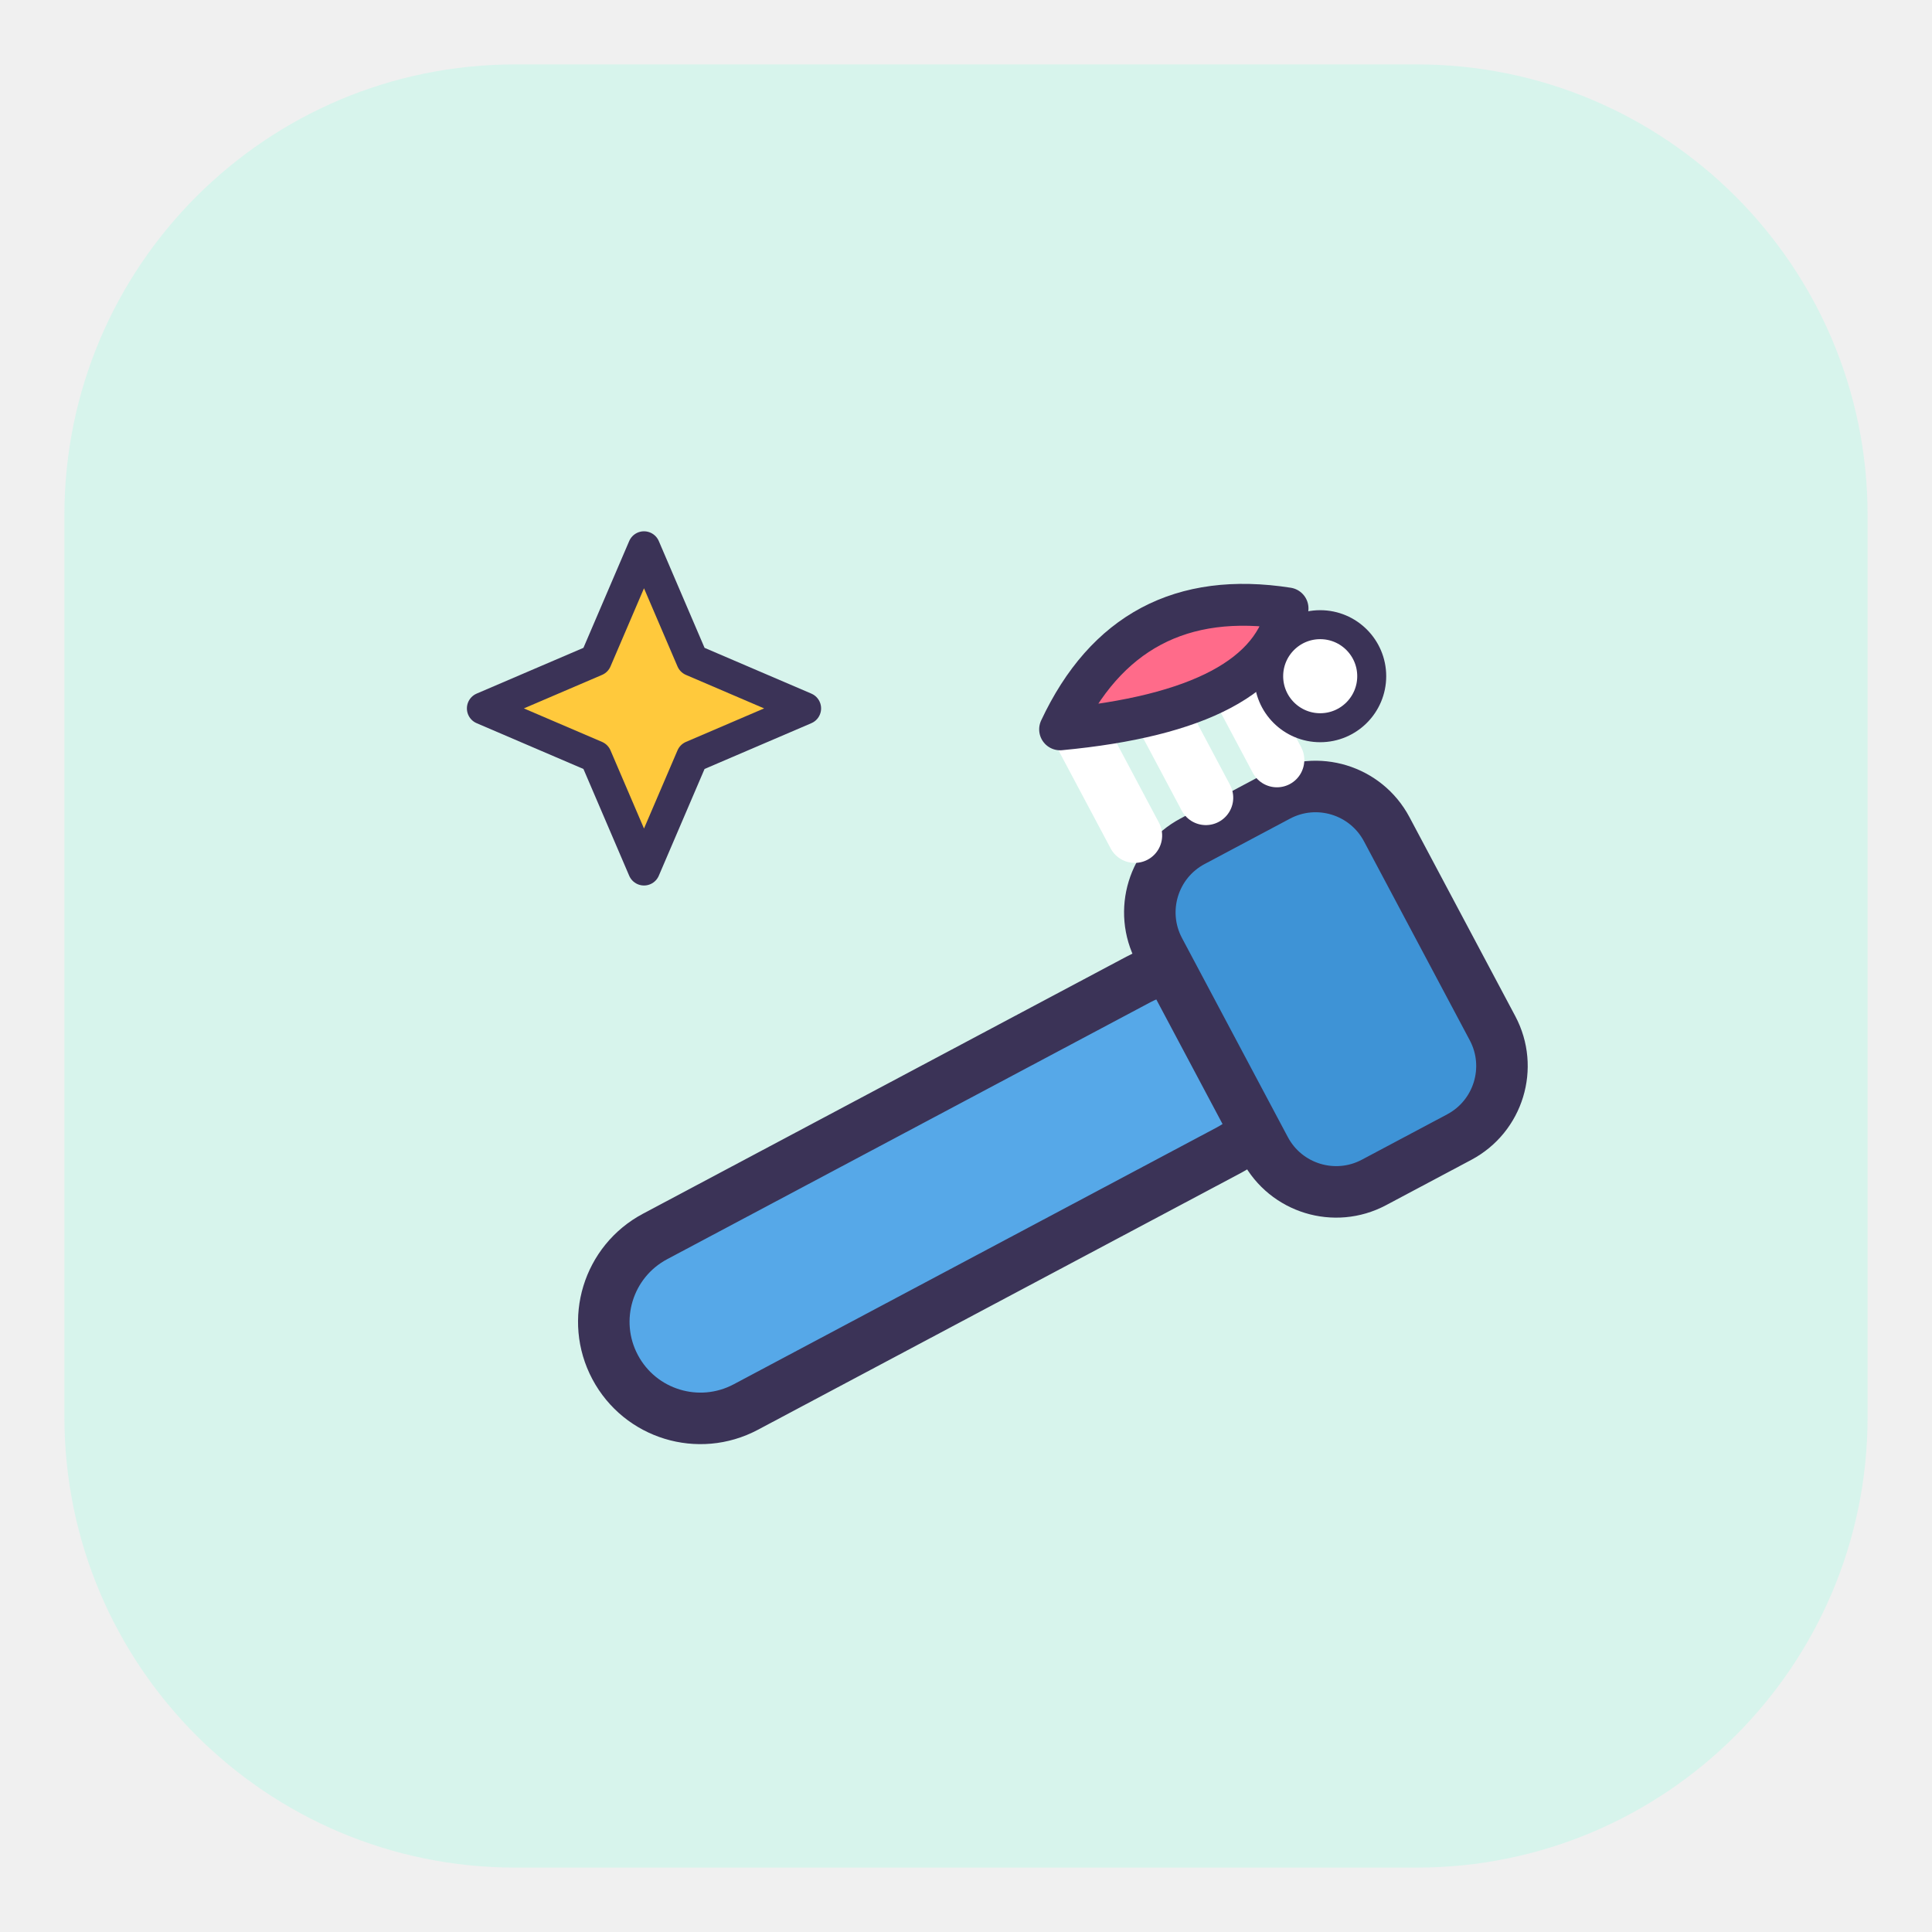
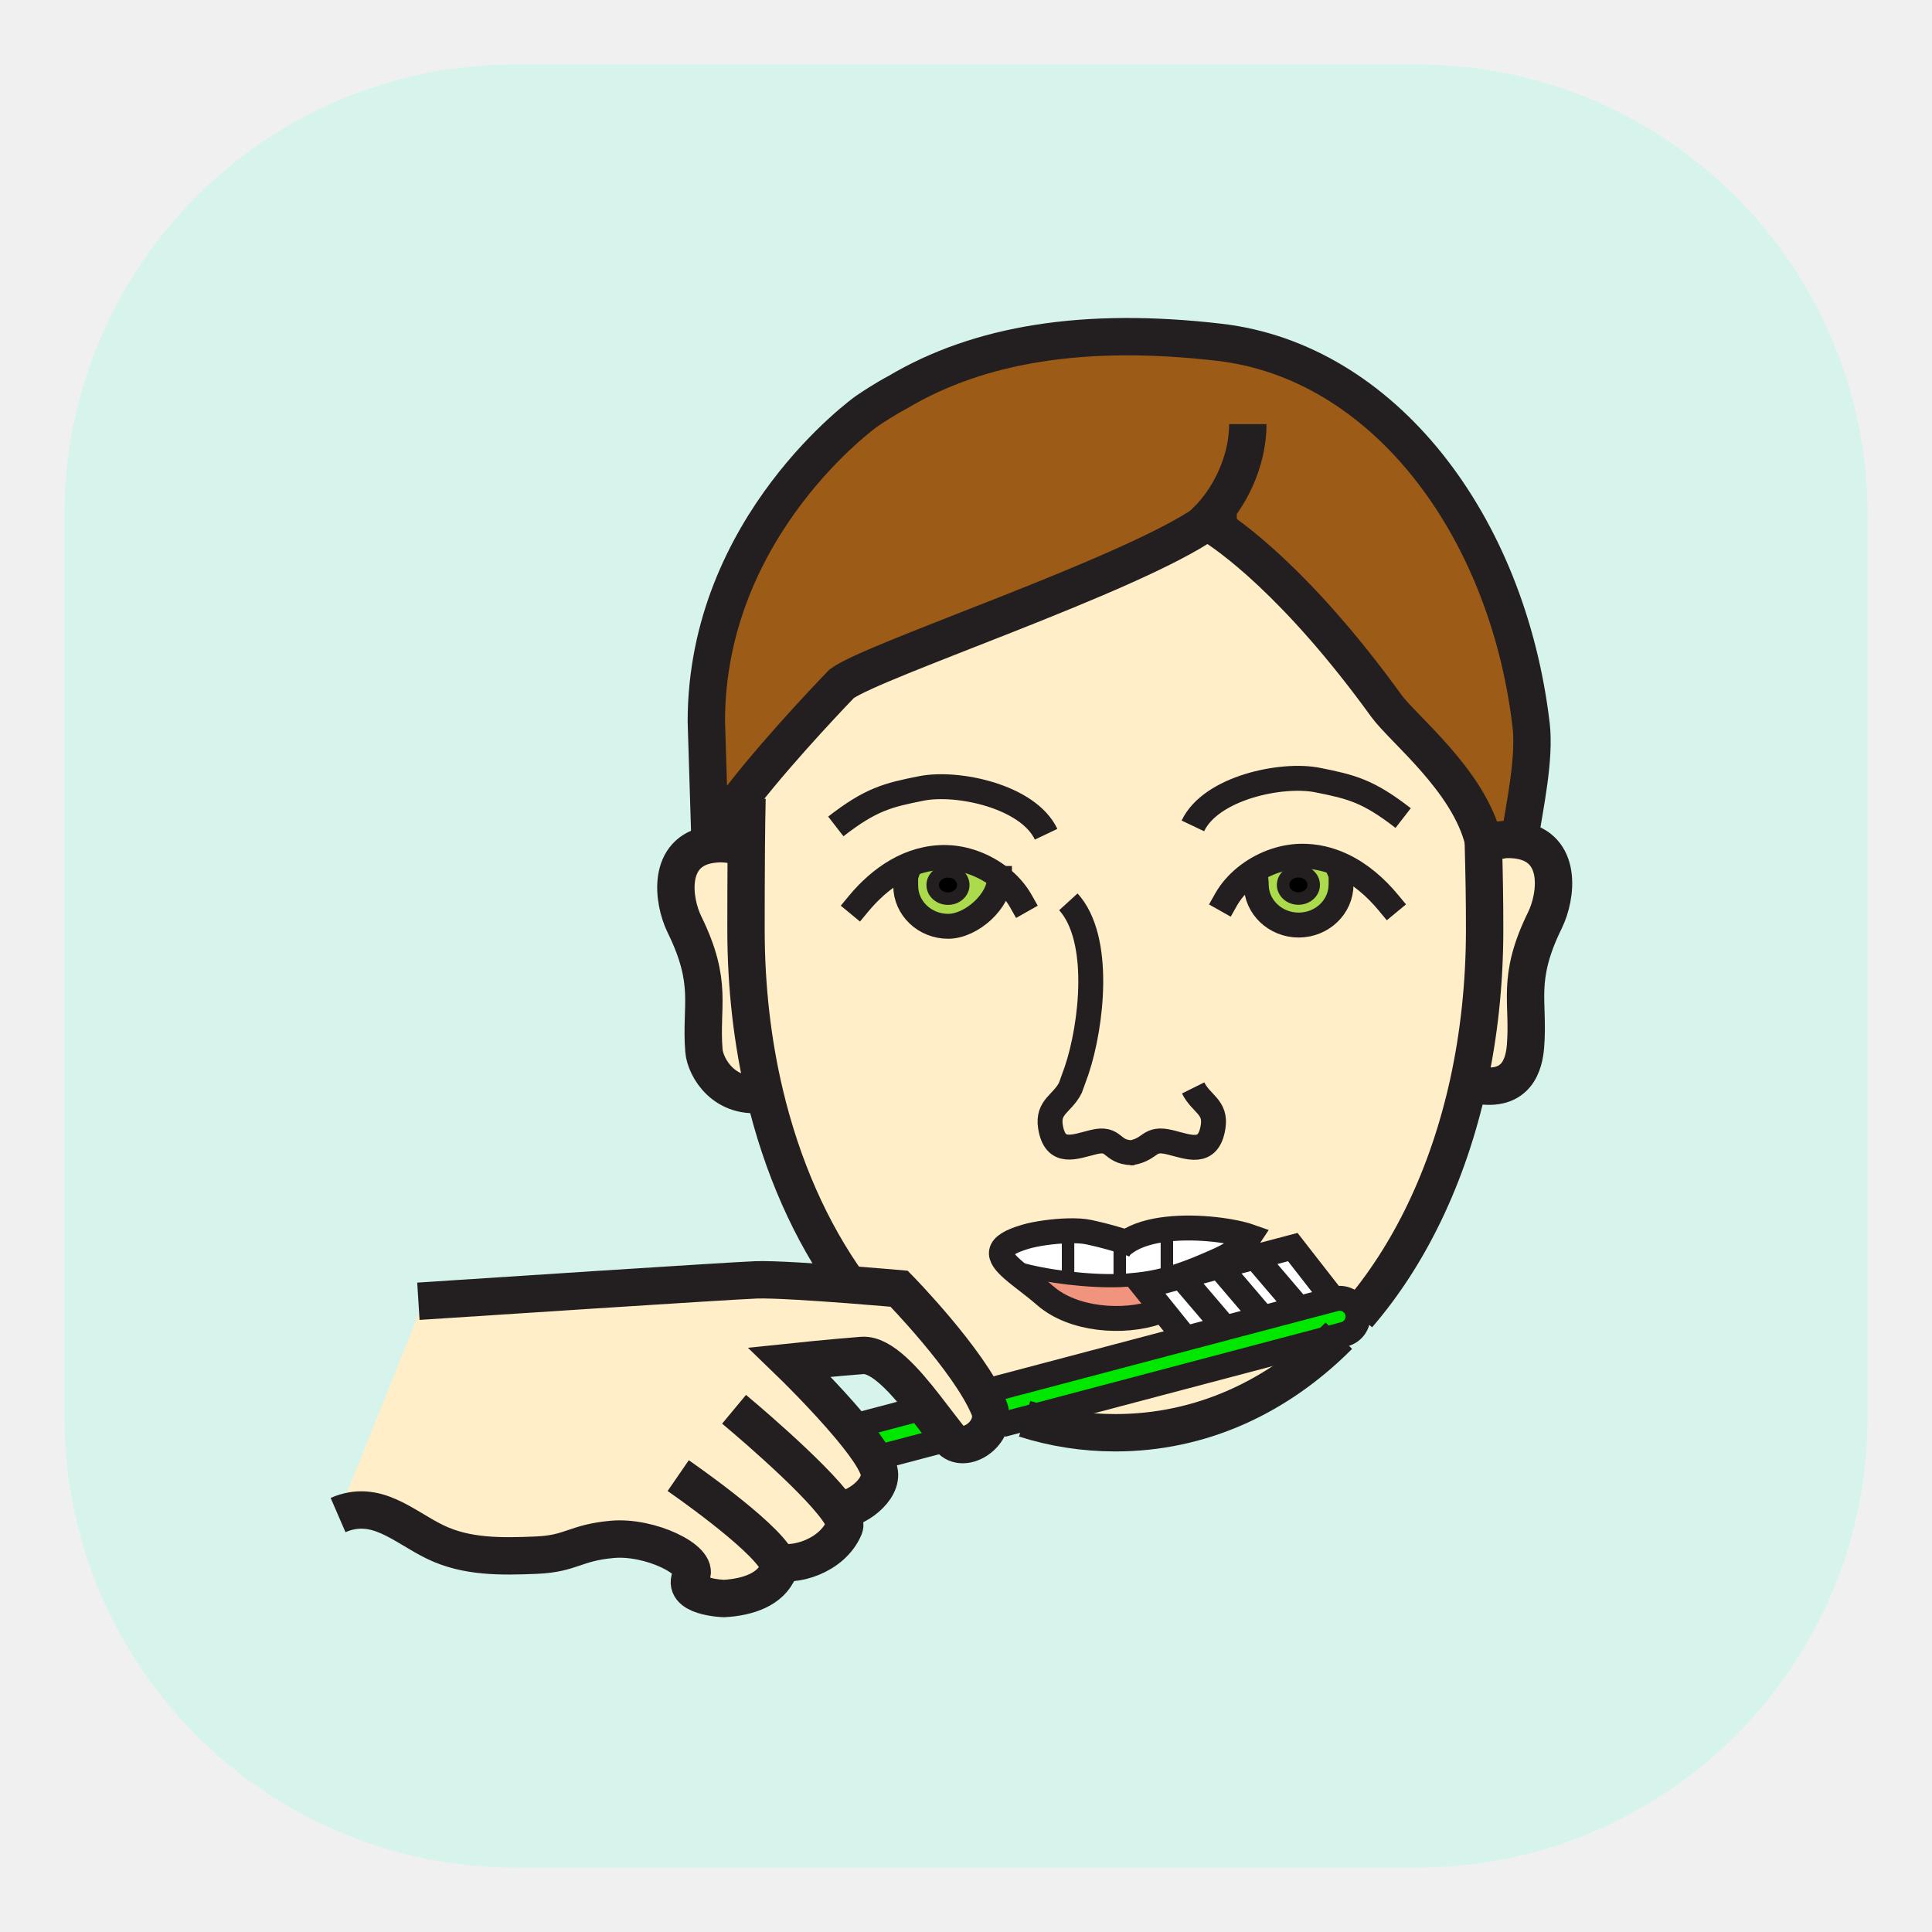
- <svg xmlns="http://www.w3.org/2000/svg" viewBox="0 0 120 120" stroke-linejoin="round" stroke-linecap="round" role="img" aria-label="Brush your teeth">
+ <svg xmlns="http://www.w3.org/2000/svg" viewBox="0 0 120 120" role="img" aria-label="Brush your teeth">
  <rect x="4" y="4" width="112" height="112" rx="28" fill="#D7F4EC" />
-   <g transform="rotate(-28 60 62)">
-     <rect x="30" y="66" width="46" height="12" rx="6" fill="#56A8E8" stroke="#3B3357" stroke-width="3.2" />
-     <rect x="72" y="60" width="16" height="24" rx="5" fill="#3E93D6" stroke="#3B3357" stroke-width="3.2" />
-     <path d="M74 58 v-8 M79 58 v-9 M84 58 v-8" stroke="#FFFFFF" stroke-width="3.4" />
-     <path d="M73 50 q8-6 16 0 q-4 5-16 0 Z" fill="#FF6B8A" stroke="#3B3357" stroke-width="2.6" />
-   </g>
-   <g fill="#FFC93C" stroke="#3B3357" stroke-width="2">
-     <path d="M40 34 l3 7 7 3 -7 3 -3 7 -3-7 -7-3 7-3 Z" />
-   </g>
-   <circle cx="82" cy="42" r="3.2" fill="#FFFFFF" stroke="#3B3357" stroke-width="1.8" />
+   <svg x="13" y="13" width="94" height="94" viewBox="0 0 850.394 850.394" preserveAspectRatio="xMidYMid meet">
+     <path d="M750.49 399.51c-16.3 33.25-8.84 45.48-10.91 70.851C738.78 480 734.97 496.39 712 492l-4.48-1c5.931-27.02 9.101-55.97 9.101-86.29 0-16.87-.21-28.71-.72-48.65h.31l2.34-.01c5.25-1.88 11.13-2.52 17.53-1.5 24.399 3.91 21.109 31.3 14.409 44.96z" fill="#ffeec8" class="aac-skin-fill" />
+     <path d="M562.96 176.93a50.22 50.22 0 0 0-2.22-1.31c-.09.06-.181.12-.271.19-42.68 29.82-186.81 77.34-205.12 90.77 0 0-32.7 33.72-55.36 62.73-8.15 10.42-14.99 20.23-18.56 27.65l-2.14-69.14c0-110.3 90.03-174.32 90.03-174.32 10.41-7.08 17.38-10.64 17.38-10.64C432.61 75.55 492 65.92 567.74 74.75c91.45 10.66 161.63 101.74 175.01 215.13 2.17 18.43-3.48 45.17-6.67 64.67-6.4-1.02-12.28-.38-17.53 1.5l-2.34.01a61.73 61.73 0 0 0-.35-1.51c-8.41-33.77-45.051-62.55-54.45-75.52-50.69-70-89.05-96.3-98.45-102.1z" fill="#9c5b16" />
+     <path d="M645.43 621.37a10.29 10.29 0 0 1-7.62 10.741l-3.1.819c3.68-3.69 7.25-7.54 10.72-11.56z" fill="#fff" />
+     <path d="M636.51 368.6l-1.18 3.82c.85 2 .61 3.58.61 7.01 0 12.56-10.681 22.76-23.811 22.76-13.18 0-23.84-10.2-23.84-22.76 0-1.78-.25-2.57-.29-3.31l-5.57-1.07c8.65-6.96 19.811-11.28 30.71-11.53 8.371-.18 16.191 1.72 23.371 5.08zm-15.92 11.03c0-4.24-3.85-7.67-8.6-7.67s-8.61 3.43-8.61 7.67 3.86 7.67 8.61 7.67 8.6-3.43 8.6-7.67z" fill="#abda4d" />
+     <path d="M458.15 679.6l176.56-46.67c-34.34 34.5-77.51 54.54-125.6 54.54-17.72 0-34.77-2.71-50.96-7.87z" fill="#ffeec8" class="aac-skin-fill" />
+     <path fill="#fff" d="M608.81 583.13l22.89 29.37-20.89 5.52-.81-3.07-22.39-26.21z" />
+     <path d="M611.99 371.96c4.75 0 8.6 3.43 8.6 7.67s-3.85 7.67-8.6 7.67-8.61-3.43-8.61-7.67 3.86-7.67 8.61-7.67z" />
+     <path fill="#fff" d="M610.81 618.02l-20.13 5.32-.81-3.06-22.39-26.22 20.13-5.32L610 614.95z" />
+     <path fill="#fff" d="M590.68 623.34l-19.91 5.26v-.01l-24.65-28.88 21.36-5.65 22.39 26.22z" />
+     <path fill="#fff" d="M570.77 628.59v.01l-22.23 5.87-13.42-16.67-10.07-12.52 13.61-3.6 7.46-1.97zM538.08 598.01v-24.93c17.84-2.05 37.979 1.09 46.43 4.07-4.109 6.22-4.109 6.22-19.01 14.58l1.98 2.329-21.36 5.65-7.46 1.97-.58-2.18v-1.489z" />
+     <path d="M516.14 601.68c8-.63 14.67-1.66 21.94-3.67v1.49l.58 2.18-13.61 3.601 10.07 12.52-2.24 1.8c-19.52 6.71-47.62 4.44-63.16-9.149-6.42-5.61-13.41-10.46-18.3-14.75l2.95-.61c7.89 2.32 17.88 4.18 28.06 5.391 10.17 1.21 20.53 1.77 29.16 1.46 1.58-.063 3.1-.143 4.55-.263z" fill="#f0947d" />
+     <path d="M511.59 599.5v-16.12c1.09-1.09 2.3-2.08 3.62-2.97 5.98-4.101 14.15-6.34 22.87-7.33v24.93c-7.271 2.01-13.94 3.04-21.94 3.67-1.449.12-2.97.2-4.55.261V599.5z" fill="#fff" />
+     <path d="M511.59 599.5v2.44c-8.63.31-18.99-.25-29.16-1.46l.12-.98v-25.51c4.58-.12 8.83.109 11.99.84 4.32.979 9.05 2.01 17.05 4.439V599.5z" fill="#fff" />
+     <path d="M482.55 573.99v25.51l-.12.98c-10.18-1.211-20.17-3.07-28.06-5.391l-2.95.61c-8.49-7.44-10.65-13.21 7.48-18.45 5.68-1.639 15.2-3.039 23.65-3.259z" fill="#fff" />
+     <path d="M445.35 682.98l-3.54-10.24-3.18-9.21 132.14-34.93 19.91-5.26 20.13-5.32 20.891-5.52.88-.23c5.46-1.46 11.1 1.811 12.54 7.301.16.6.26 1.199.31 1.8-3.47 4.02-7.04 7.87-10.72 11.56L458.15 679.6l-12.8 3.38z" fill="#00e800" />
+     <path d="M444.43 375.44l-.43.56c0 12.57-15.68 26.89-28.84 26.89s-23.84-10.18-23.84-22.75c0-3.12-.2-4.7.41-6.47l-5.63-1.92c8.42-4.86 17.81-7.74 28.03-7.52 10.72.25 21.7 4.44 30.3 11.21zm-20.76 4.25c0-4.24-3.85-7.67-8.6-7.67s-8.6 3.43-8.6 7.67 3.85 7.67 8.6 7.67 8.6-3.43 8.6-7.67z" fill="#abda4d" />
+     <path d="M518.24 530.12c-.29.06-.59.11-.9.16l2.03-.13c-.39 0-.77-.01-1.13-.03zm-73.81-154.68c-8.6-6.77-19.58-10.96-30.3-11.21-10.22-.22-19.61 2.66-28.03 7.52l5.63 1.92c-.61 1.77-.41 3.35-.41 6.47 0 12.57 10.68 22.75 23.84 22.75S444 388.57 444 376l.43-.56zm138-.39l5.57 1.07c.04.74.29 1.53.29 3.31 0 12.56 10.66 22.76 23.84 22.76 13.13 0 23.811-10.2 23.811-22.76 0-3.43.239-5.01-.61-7.01l1.18-3.82c-7.18-3.36-15-5.26-23.37-5.08-10.901.25-22.061 4.57-30.711 11.53zm-99.88 198.94c-8.45.22-17.97 1.62-23.649 3.26-18.131 5.24-15.971 11.01-7.48 18.45 4.89 4.29 11.88 9.14 18.3 14.75 15.54 13.59 43.641 15.859 63.16 9.149l2.24-1.8 13.42 16.67 22.229-5.87-132.14 34.931 3.18 9.21-3.5 1.21c-.079-.21-.159-.431-.25-.641-11.159-26.68-50.439-66.77-50.439-66.77s-12.75-1.13-28.32-2.32c-21.29-29.739-37.53-66.2-47.27-107.33-6.81-28.689-10.45-59.659-10.45-92.18 0-10.4.02-28.63.16-46.23.09-9.86.21-19.52.4-27.5l-2.15-1.67c22.66-29.01 55.36-62.73 55.36-62.73 18.31-13.43 162.44-60.95 205.12-90.77.471.42 1.36.8 2.49 1.12 9.4 5.8 47.76 32.1 98.45 102.1 9.399 12.97 46.04 41.75 54.45 75.52.01.51.02 1.01.04 1.51.51 19.94.72 31.78.72 48.65 0 30.32-3.17 59.271-9.101 86.29-11.399 51.92-33.039 96.72-62.09 130.37a10.17 10.17 0 0 0-.31-1.8c-1.44-5.49-7.08-8.761-12.54-7.301l-.88.23-22.891-29.37-21.199 5.61-20.13 5.319-1.98-2.329c14.9-8.36 14.9-8.36 19.01-14.58-8.45-2.98-28.59-6.12-46.43-4.07-8.72.99-16.89 3.229-22.87 7.33-1.28-.41-2.479-.78-3.62-1.141-8-2.43-12.729-3.46-17.05-4.439-3.16-.728-7.41-.958-11.99-.838z" fill="#ffeec8" class="aac-skin-fill" />
+     <path d="M359.3 604.22c15.57 1.19 28.32 2.32 28.32 2.32s39.28 40.09 50.439 66.77c.091.21.171.431.25.641 4.87 13.439-14.25 26.58-22.24 16.76-.41-.5-.82-1.02-1.24-1.55-3.72-4.67-7.92-10.351-12.39-16.07-11.49-14.76-24.69-29.87-35.57-29.06-15.59 1.16-40.73 3.79-40.73 3.79s19.38 18.739 34.12 36.42c5.32 6.38 10.03 12.62 13.01 17.79 2.03 3.52 3.26 6.54 3.33 8.779.36 11.11-17.2 21.66-23.02 19.28l-.6.43c3.14 4.41 4.72 7.94 3.89 9.971-6.9 16.83-29.42 22.5-37.82 19.04h-.01c1.06 2.02 1.43 3.72.9 5.01-4.51 10.979-17.23 15.32-30.79 16.08 0 0-24.85-.79-18.3-12.94 4.65-8.64-23.29-22.25-44.48-20.3-21.2 1.94-22.62 8-42.62 8.87-19.97.84-39.09 1.1-56.6-7.29-18.08-8.69-33.26-24.58-54.8-15.25l48.29-120.33c23.49-1.54 171.13-11.24 186.67-11.82 9.311-.351 32.801 1.199 51.991 2.659z" fill="#ffeec8" class="aac-skin-fill" />
+     <path d="M415.07 372.02c4.75 0 8.6 3.43 8.6 7.67s-3.85 7.67-8.6 7.67-8.6-3.43-8.6-7.67 3.85-7.67 8.6-7.67z" />
+     <path d="M414.83 689.16l-3.5 2.81-38.06 10.061c-2.98-5.17-7.69-11.41-13.01-17.79l42.18-11.15c4.47 5.719 8.67 11.399 12.39 16.069z" fill="#00e800" />
+     <path d="M312.03 496.89c-22.51 3.91-33.31-14.56-34.09-24.109-2.07-25.37 5.39-37.601-10.91-70.86-6.7-13.66-9.99-41.04 14.4-44.96 6.41-1.02 12.29-.37 17.53 1.5l2.78.02c-.14 17.6-.16 35.83-.16 46.23 0 32.519 3.64 63.489 10.45 92.179z" fill="#ffeec8" class="aac-skin-fill" />
+     <g fill="none" stroke="#231f20">
+       <path d="M364.69 390.37c6.11-7.39 13.31-13.93 21.41-18.62 8.42-4.86 17.81-7.74 28.03-7.52 10.72.25 21.7 4.44 30.3 11.21 4.71 3.7 8.71 8.19 11.551 13.22" stroke-width="14" stroke-linecap="square" stroke-miterlimit="10" />
+       <path d="M444 376c0 12.57-15.68 26.89-28.84 26.89s-23.84-10.18-23.84-22.75c0-3.12-.2-4.7.41-6.47M662.58 389.65c-7.26-8.78-16.04-16.35-26.07-21.05-7.18-3.36-15-5.26-23.37-5.08-10.899.25-22.06 4.57-30.71 11.53-4.529 3.64-8.38 8.01-11.14 12.9" stroke-width="14" stroke-linecap="square" stroke-miterlimit="10" />
+       <path d="M588 376.12c.04.74.29 1.53.29 3.31 0 12.56 10.66 22.76 23.84 22.76 13.13 0 23.811-10.2 23.811-22.76 0-3.43.239-5.01-.61-7.01" stroke-width="14" stroke-linecap="square" stroke-miterlimit="10" />
+       <path d="M298.96 358.46c-5.24-1.87-11.12-2.52-17.53-1.5-24.39 3.92-21.1 31.3-14.4 44.96 16.3 33.26 8.84 45.49 10.91 70.86.78 9.55 11.58 28.02 34.09 24.109l.67-.12M718.55 356.05c5.25-1.88 11.13-2.52 17.53-1.5 24.4 3.91 21.11 31.3 14.41 44.96-16.3 33.25-8.84 45.48-10.91 70.851C738.78 480 734.97 496.39 712 492" stroke-width="21" />
+       <path d="M359.33 604.27c-.01-.02-.02-.029-.03-.05-21.29-29.739-37.53-66.2-47.27-107.33-6.81-28.689-10.45-59.659-10.45-92.18 0-10.4.02-28.63.16-46.23.09-9.86.21-19.52.4-27.5M634.71 632.93c-34.34 34.5-77.51 54.54-125.6 54.54-17.721 0-34.771-2.71-50.96-7.87M715.79 351.96c.02.88.04 1.74.07 2.59.01.51.02 1.01.04 1.51.51 19.94.72 31.78.72 48.65 0 30.32-3.17 59.271-9.101 86.29-11.399 51.92-33.039 96.72-62.09 130.37" stroke-width="21" />
+       <path d="M518.24 530.12c11.37-2.101 9.34-8.83 21.52-5.88 10.51 2.55 21.67 7.79 24.28-8.65 1.81-11.3-6.69-12.79-11.21-21.88M518.24 530.12c.359.02.74.03 1.13.03l-2.03.13c.31-.05.61-.1.9-.16zM482.71 389.14c18.85 20.69 13.15 69.3 4.71 94.6l-3.55 9.859c-4.521 9.07-13.01 10.561-11.21 21.881 2.609 16.42 13.77 11.18 24.28 8.649 12.119-2.939 9.38 5.5 21.3 5.99" stroke-width="14" />
+       <path d="M423.67 379.69c0 4.24-3.85 7.67-8.6 7.67s-8.6-3.43-8.6-7.67 3.85-7.67 8.6-7.67 8.6 3.43 8.6 7.67zM620.59 379.63c0 4.24-3.85 7.67-8.6 7.67s-8.61-3.43-8.61-7.67 3.86-7.67 8.61-7.67 8.6 3.43 8.6 7.67z" stroke-width="7" />
+       <path d="M470.21 351.16c-10.17-21.42-49.96-29.77-70.1-25.74-18.94 3.77-28.32 6.04-48.07 21.35M552.67 346.47c10.17-21.41 49.97-29.77 70.1-25.75 18.961 3.78 28.341 6.05 48.07 21.35" stroke-width="14" />
+       <path d="M736.08 354.55c3.189-19.5 8.84-46.24 6.67-64.67-13.38-113.39-83.56-204.47-175.01-215.13-75.74-8.83-135.13.8-181.04 28.11 0 0-6.97 3.56-17.38 10.64 0 0-90.03 64.02-90.03 174.32l2.14 69.14c3.57-7.42 10.41-17.23 18.56-27.65 22.66-29.01 55.36-62.73 55.36-62.73 18.31-13.43 162.44-60.95 205.12-90.77.09-.07.181-.13.271-.19 0 0 .76.41 2.22 1.31 9.4 5.8 47.76 32.1 98.45 102.1 9.399 12.97 46.04 41.75 54.45 75.52.12.5.239 1 .35 1.51a56.09 56.09 0 0 1 1.3 9.31" stroke-width="21" />
+       <path d="M577.39 178.81c-2.12.01-10.08-.61-14.43-1.88-1.13-.32-2.02-.7-2.49-1.12-.17-.14-.279-.29-.34-.45 13.09-12.75 23.43-33.56 23.43-54.66" stroke-width="21" />
+       <path stroke-width="14" d="M548.54 634.47l-13.42-16.67-10.07-12.52 13.61-3.6 7.46-1.97 21.36-5.65 20.13-5.32 21.2-5.61 22.89 29.37M565.5 591.73c14.9-8.36 14.9-8.36 19.01-14.58-8.45-2.98-28.59-6.12-46.43-4.07-8.72.99-16.89 3.229-22.87 7.33-1.32.89-2.53 1.88-3.62 2.97" />
+       <path d="M519.27 581.74c-1.43-.48-2.789-.92-4.06-1.33-1.28-.41-2.479-.78-3.62-1.141-8-2.43-12.729-3.46-17.05-4.439-3.16-.73-7.41-.96-11.99-.84-8.45.22-17.97 1.62-23.649 3.26-18.131 5.24-15.971 11.01-7.48 18.45 4.89 4.29 11.88 9.14 18.3 14.75 15.54 13.59 43.641 15.859 63.16 9.149" stroke-width="14" />
+       <path d="M454.37 595.09c7.89 2.32 17.88 4.18 28.06 5.391 10.17 1.21 20.53 1.77 29.16 1.46 1.58-.061 3.101-.141 4.55-.261 8-.63 14.67-1.66 21.94-3.67 8.52-2.35 17.86-6.05 31.11-12.06" stroke-width="7.436" />
+       <path stroke-width="7" d="M511.59 573.05V599.5M482.55 573.05V599.5M538.08 573.05v26.45" />
+       <path stroke-width="14" d="M354.92 685.65l5.34-1.41 42.18-11.15M411.33 691.97l-38.06 10.06-4.02 1.06M438.63 663.53l132.14-34.93 19.91-5.26 20.13-5.32 20.891-5.52.88-.23c5.46-1.46 11.1 1.811 12.54 7.301.16.6.26 1.199.31 1.8a10.29 10.29 0 0 1-7.62 10.741l-3.1.819L458.15 679.6l-12.801 3.381M546.11 599.7l.01.01 24.65 28.88M565.21 591.4l.29.33 1.98 2.33 22.39 26.22M585.34 586.08l2.27 2.66L610 614.95" />
+       <path d="M294.87 674.28s44.23 36.729 58.11 56.239c3.14 4.41 4.72 7.94 3.89 9.971-6.9 16.83-29.42 22.5-37.82 19.04M263.48 711.56s47.54 32.74 55.56 47.971c1.06 2.02 1.43 3.72.9 5.01-4.51 10.979-17.23 15.32-30.79 16.08 0 0-24.85-.79-18.3-12.94 4.65-8.64-23.29-22.25-44.48-20.3-21.2 1.94-22.62 8-42.62 8.87-19.97.84-39.09 1.1-56.6-7.29-18.08-8.69-33.26-24.58-54.8-15.25" stroke-width="21" />
+       <path d="M117.49 613.59s1.1-.07 3.15-.21c23.49-1.54 171.13-11.24 186.67-11.82 9.31-.35 32.8 1.2 51.99 2.66 15.57 1.19 28.32 2.32 28.32 2.32s39.28 40.09 50.439 66.77c.091.21.171.431.25.641 4.87 13.439-14.25 26.58-22.24 16.76-.41-.5-.82-1.02-1.24-1.55-3.72-4.67-7.92-10.351-12.39-16.07-11.49-14.76-24.69-29.87-35.57-29.06-15.59 1.16-40.73 3.79-40.73 3.79s19.38 18.739 34.12 36.42c5.32 6.38 10.03 12.62 13.01 17.79 2.03 3.52 3.26 6.54 3.33 8.779.36 11.11-17.2 21.66-23.02 19.28" stroke-width="21" />
+     </g>
+     <path fill="none" d="M0 0h850.394v850.394H0z" />
+   </svg>
</svg>
